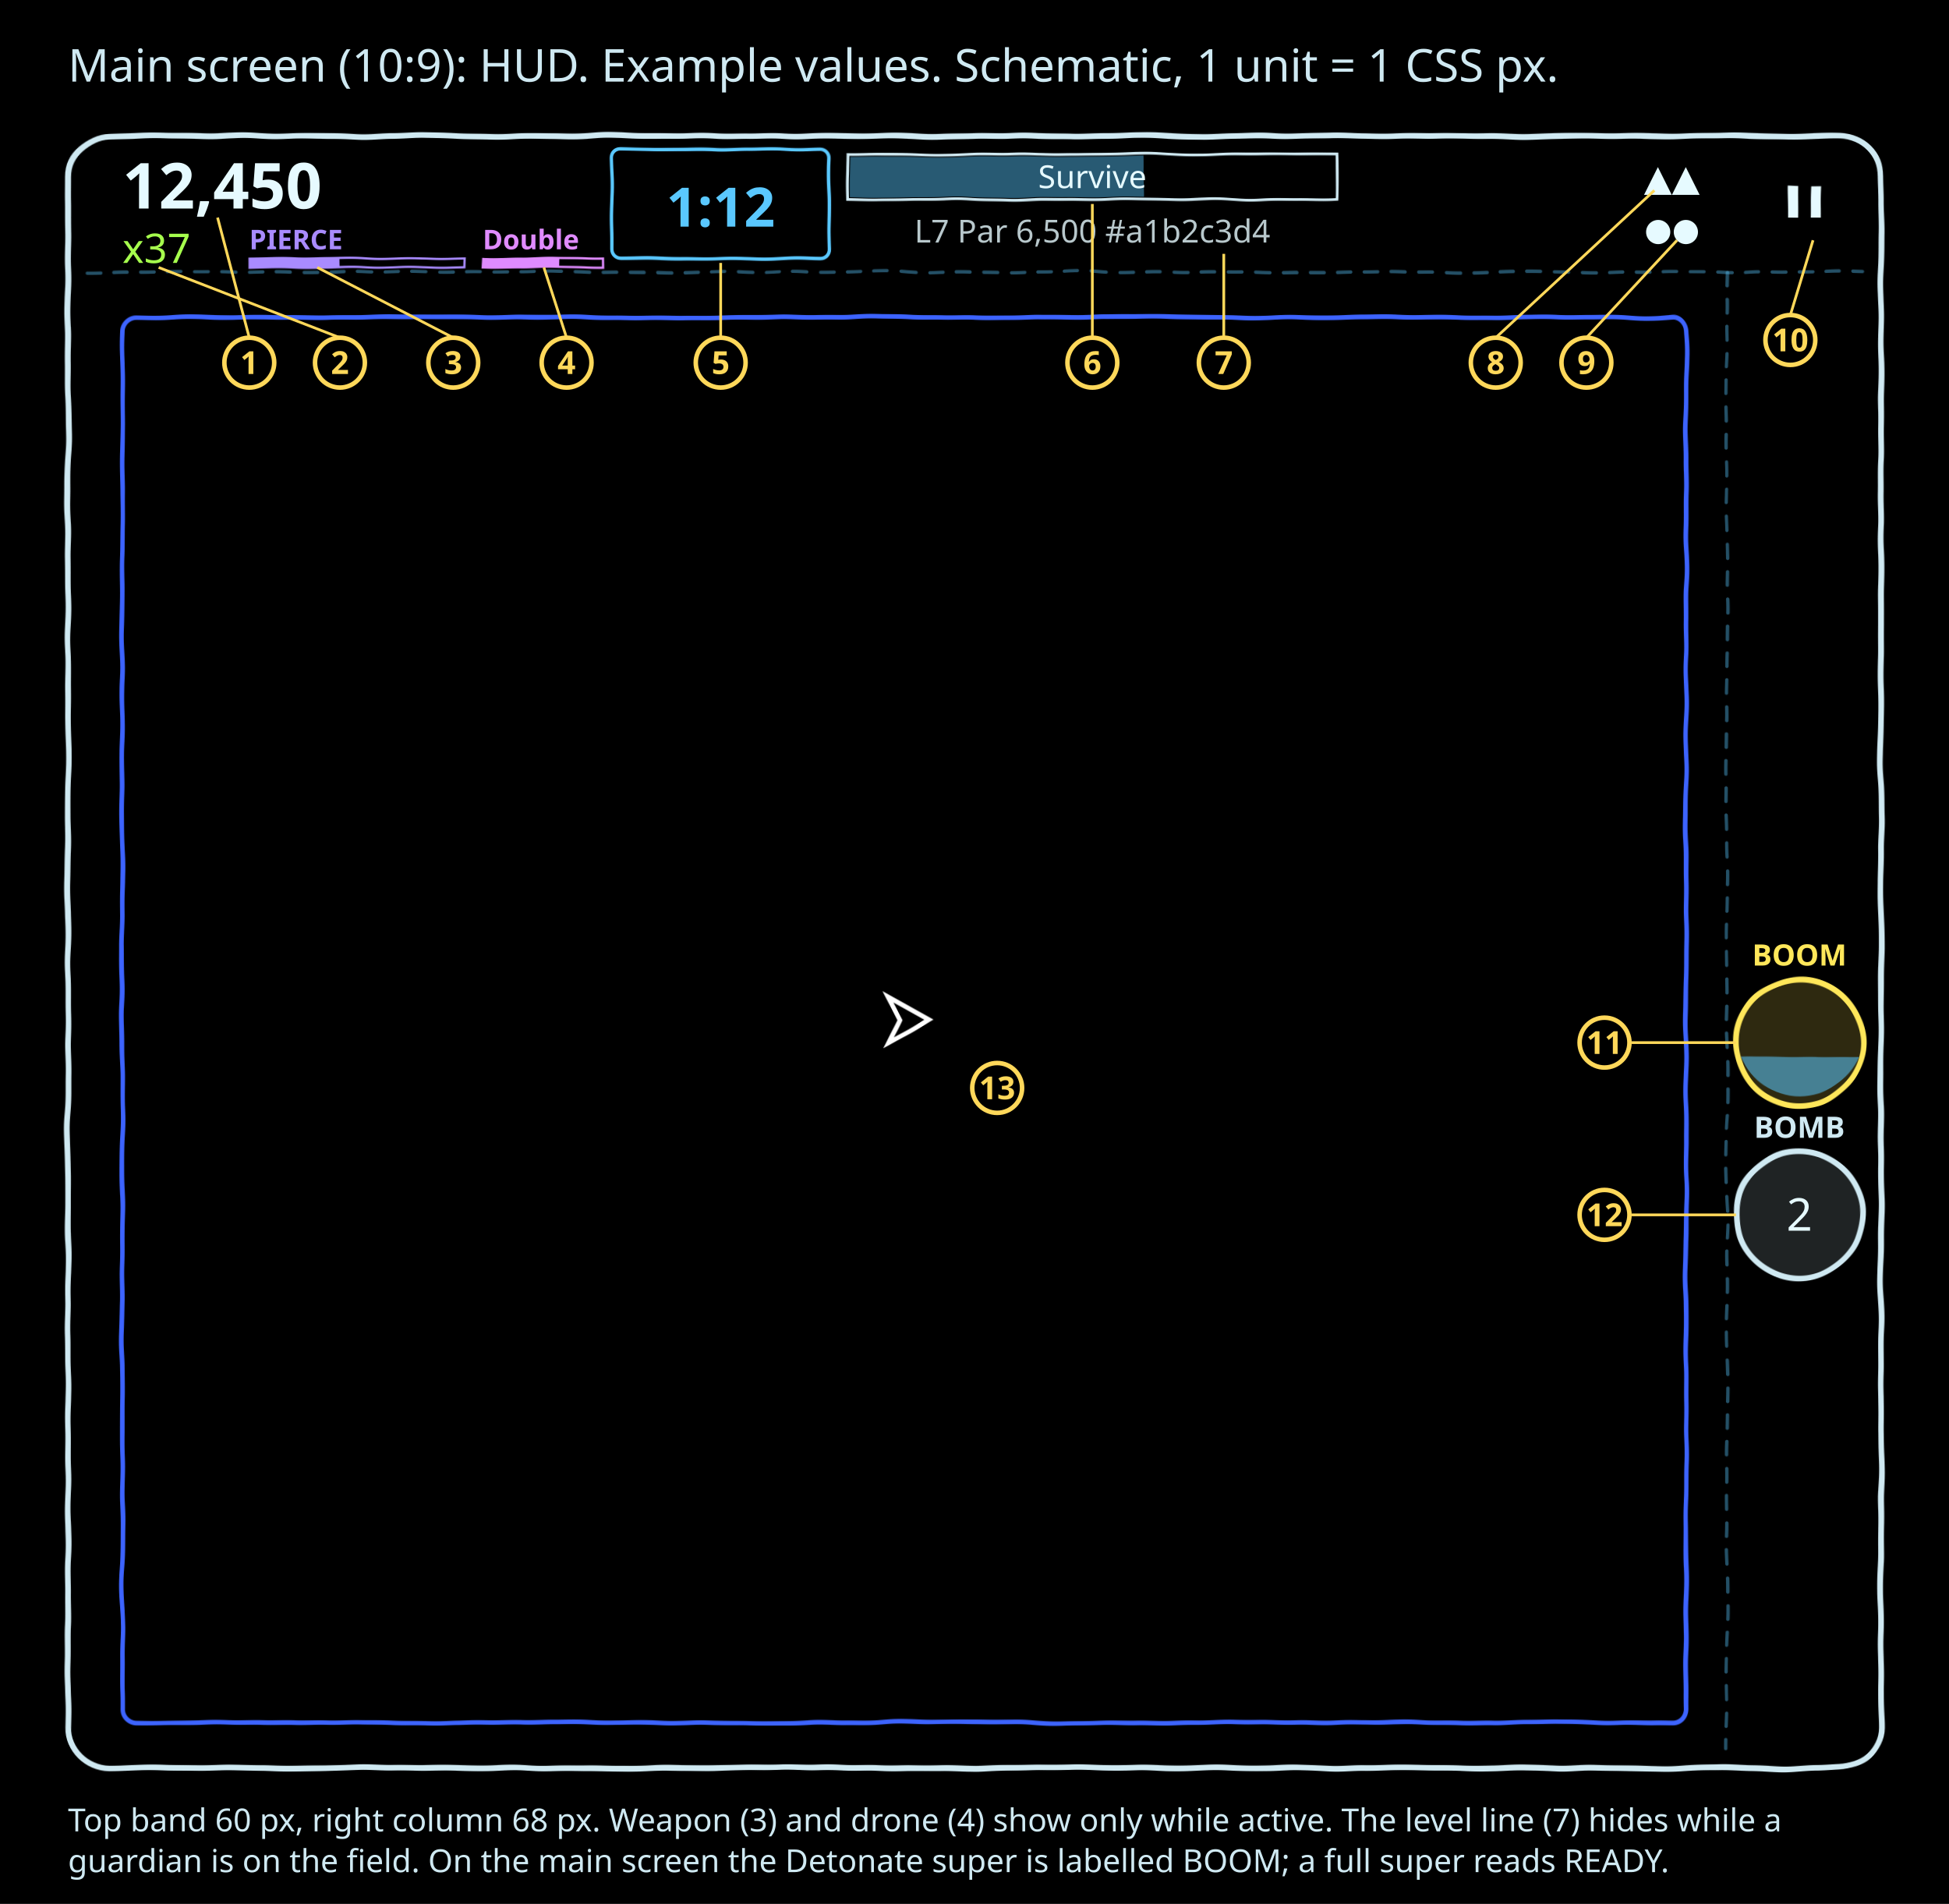
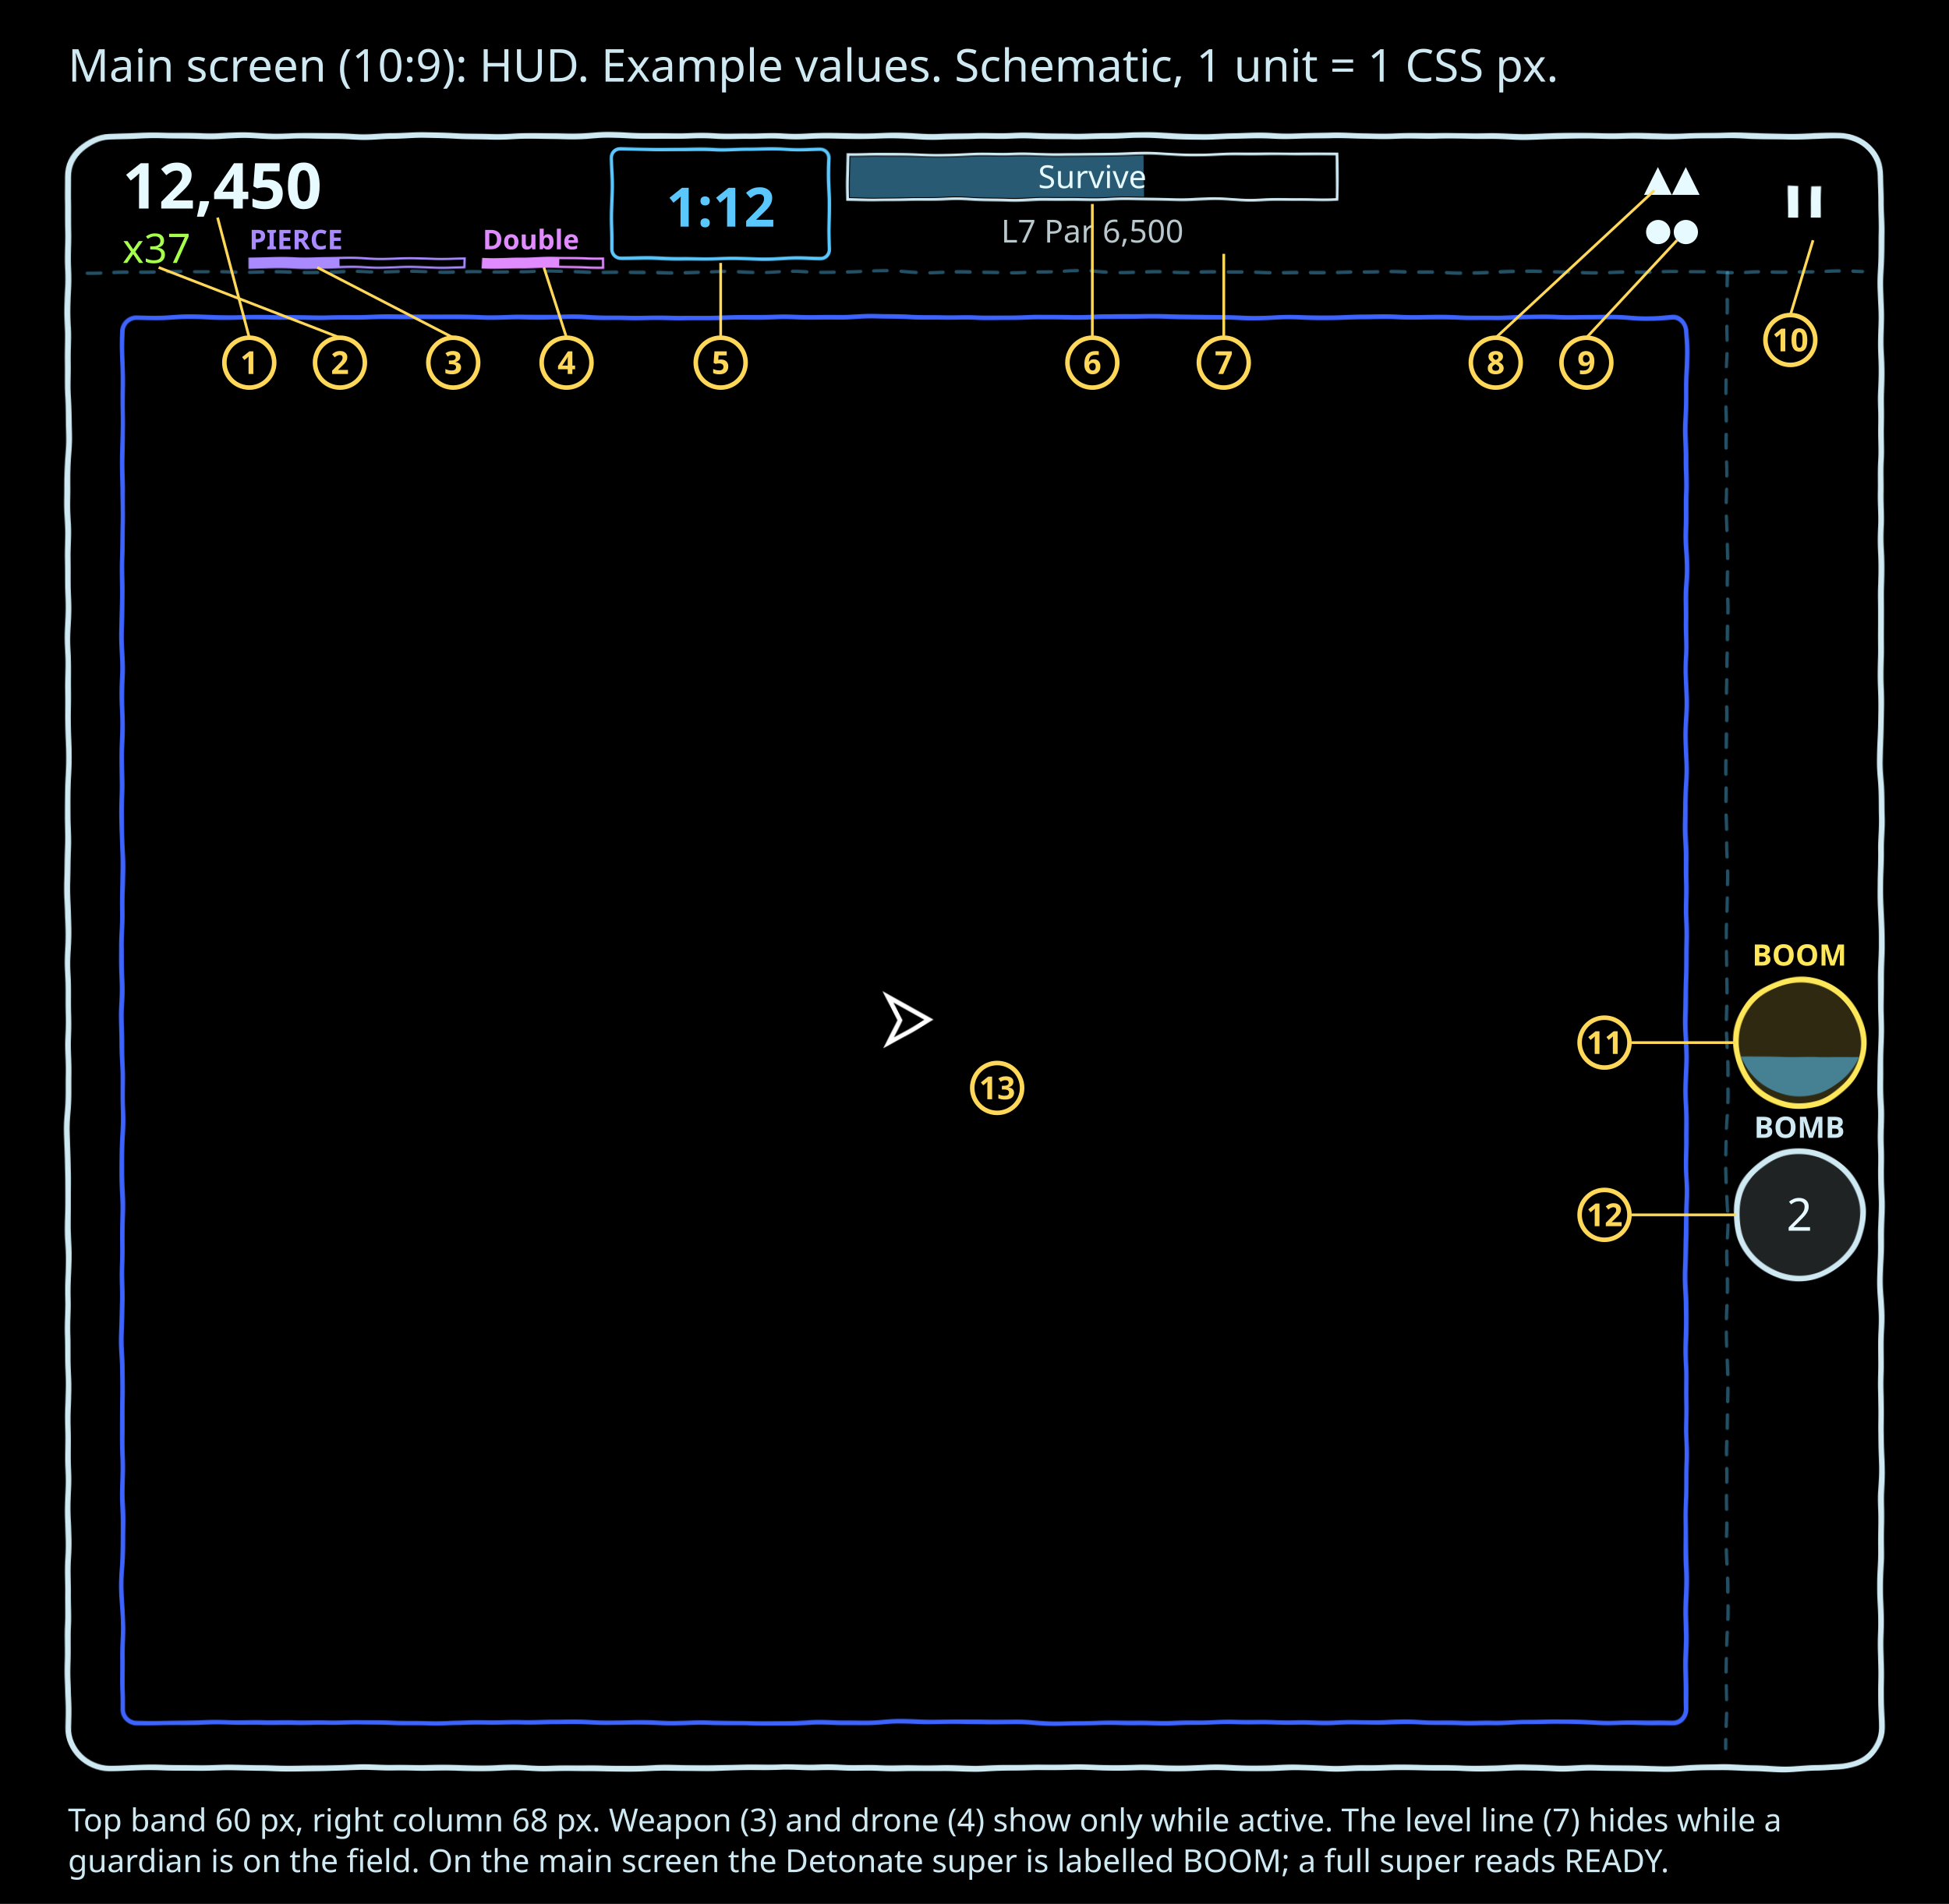
<svg xmlns="http://www.w3.org/2000/svg" viewBox="0 0 860 840" width="860" height="840" font-family="sans-serif">
  <defs>
    <filter id="rough" x="-5%" y="-5%" width="110%" height="110%">
      <feTurbulence type="fractalNoise" baseFrequency="0.035" numOctaves="2" seed="9" result="n" />
      <feDisplacementMap in="SourceGraphic" in2="n" scale="2" />
    </filter>
  </defs>
  <rect width="860" height="840" fill="#000" />
  <text x="30" y="36" fill="#cfe9f2" font-size="20">Main screen (10:9): HUD. Example values. Schematic, 1 unit = 1 CSS px.</text>
  <g transform="translate(30,60)">
    <g filter="url(#rough)" stroke-linecap="round">
      <rect x="0" y="0" width="800" height="720" rx="18" fill="none" stroke="#cfe9f2" stroke-width="2.5" />
      <line x1="8" y1="60" x2="792" y2="60" stroke="#5ac8ff" stroke-opacity="0.4" stroke-width="1.5" stroke-dasharray="6 6" />
      <line x1="732" y1="60" x2="732" y2="712" stroke="#5ac8ff" stroke-opacity="0.4" stroke-width="1.5" stroke-dasharray="6 6" />
      <rect x="24" y="80" width="690" height="620" rx="6" fill="none" stroke="#3d64ff" stroke-width="2" />
      <path d="M380 390 L362 400 L367 390 L362 380 Z" fill="none" stroke="#ffffff" stroke-width="2" />
      <rect x="80" y="54" width="95" height="4" fill="none" stroke="#a98bff" stroke-width="1" />
      <rect x="80" y="54" width="40" height="4" fill="#a98bff" stroke="none" />
      <rect x="183" y="54" width="53" height="4" fill="none" stroke="#e08bff" stroke-width="1" />
      <rect x="183" y="54" width="34" height="4" fill="#e08bff" stroke="none" />
      <rect x="240" y="6" width="96" height="48" rx="4" fill="none" stroke="#5ac8ff" stroke-width="1.5" />
      <rect x="344" y="8" width="216" height="20" fill="none" stroke="#cfe9f2" stroke-width="1.2" />
      <rect x="345" y="9" width="130" height="18" fill="#5ac8ff" fill-opacity="0.45" stroke="none" />
      <rect x="759" y="22" width="4.4" height="14" fill="#e6faff" />
      <rect x="769" y="22" width="4.4" height="14" fill="#e6faff" />
      <circle cx="764" cy="400" r="28" fill="#ffe75a" fill-opacity="0.18" stroke="#ffe75a" stroke-width="2.5" />
      <path d="M738 406 A28 28 0 0 0 790 406 Z" fill="#5ac8ff" fill-opacity="0.55" stroke="none" />
      <circle cx="764" cy="476" r="28" fill="#cfe9f2" fill-opacity="0.15" stroke="#cfe9f2" stroke-width="2.5" />
    </g>
    <text x="24" y="32" fill="#e6faff" font-size="28" font-weight="600">12,450</text>
    <text x="24" y="56" fill="#a6ff4d" font-size="18">x37</text>
    <text x="80" y="50" fill="#a98bff" font-size="12" font-weight="600">PIERCE</text>
    <text x="183" y="50" fill="#e08bff" font-size="12" font-weight="600">Double</text>
    <text x="288" y="40" fill="#5ac8ff" font-size="24" font-weight="700" text-anchor="middle">1:12</text>
    <text x="452" y="23" fill="#e6faff" font-size="14" text-anchor="middle">Survive</text>
-     <text x="452" y="47" fill="#e6faff" fill-opacity="0.8" font-size="14" text-anchor="middle">L7  Par 6,500  #a1b2c3d4</text>
+     <text x="452" y="47" fill="#e6faff" fill-opacity="0.8" font-size="14" text-anchor="middle">L7  Par 6,500</text>
    <text x="720" y="24" fill="#e6faff" font-size="16" text-anchor="end">▲▲</text>
    <text x="720" y="46" fill="#e6faff" font-size="14" text-anchor="end">●●</text>
    <text x="764" y="366" fill="#ffe75a" font-size="13" font-weight="700" text-anchor="middle">BOOM</text>
    <text x="764" y="442" fill="#cfe9f2" font-size="13" font-weight="700" text-anchor="middle">BOMB</text>
    <text x="764" y="483" fill="#e6faff" font-size="20" text-anchor="middle">2</text>
  </g>
  <g stroke="#ffd85a" stroke-width="1.2">
    <line x1="110" y1="149" x2="96" y2="96" />
    <line x1="150" y1="149" x2="70" y2="118" />
    <line x1="200" y1="149" x2="140" y2="118" />
    <line x1="250" y1="149" x2="240" y2="118" />
    <line x1="318" y1="149" x2="318" y2="116" />
    <line x1="482" y1="149" x2="482" y2="90" />
    <line x1="540" y1="149" x2="540" y2="112" />
    <line x1="660" y1="149" x2="730" y2="84" />
    <line x1="700" y1="149" x2="740" y2="106" />
    <line x1="790" y1="139" x2="800" y2="106" />
    <line x1="720" y1="460" x2="766" y2="460" />
    <line x1="720" y1="536" x2="766" y2="536" />
  </g>
  <g font-size="14" font-weight="700" text-anchor="middle">
    <g transform="translate(110,160)">
      <circle r="11" fill="#000" stroke="#ffd85a" stroke-width="2" />
      <text y="5" fill="#ffd85a">1</text>
    </g>
    <g transform="translate(150,160)">
      <circle r="11" fill="#000" stroke="#ffd85a" stroke-width="2" />
      <text y="5" fill="#ffd85a">2</text>
    </g>
    <g transform="translate(200,160)">
      <circle r="11" fill="#000" stroke="#ffd85a" stroke-width="2" />
      <text y="5" fill="#ffd85a">3</text>
    </g>
    <g transform="translate(250,160)">
      <circle r="11" fill="#000" stroke="#ffd85a" stroke-width="2" />
      <text y="5" fill="#ffd85a">4</text>
    </g>
    <g transform="translate(318,160)">
      <circle r="11" fill="#000" stroke="#ffd85a" stroke-width="2" />
      <text y="5" fill="#ffd85a">5</text>
    </g>
    <g transform="translate(482,160)">
      <circle r="11" fill="#000" stroke="#ffd85a" stroke-width="2" />
      <text y="5" fill="#ffd85a">6</text>
    </g>
    <g transform="translate(540,160)">
      <circle r="11" fill="#000" stroke="#ffd85a" stroke-width="2" />
      <text y="5" fill="#ffd85a">7</text>
    </g>
    <g transform="translate(660,160)">
      <circle r="11" fill="#000" stroke="#ffd85a" stroke-width="2" />
      <text y="5" fill="#ffd85a">8</text>
    </g>
    <g transform="translate(700,160)">
      <circle r="11" fill="#000" stroke="#ffd85a" stroke-width="2" />
      <text y="5" fill="#ffd85a">9</text>
    </g>
    <g transform="translate(790,150)">
      <circle r="11" fill="#000" stroke="#ffd85a" stroke-width="2" />
      <text y="5" fill="#ffd85a">10</text>
    </g>
    <g transform="translate(708,460)">
      <circle r="11" fill="#000" stroke="#ffd85a" stroke-width="2" />
      <text y="5" fill="#ffd85a">11</text>
    </g>
    <g transform="translate(708,536)">
      <circle r="11" fill="#000" stroke="#ffd85a" stroke-width="2" />
      <text y="5" fill="#ffd85a">12</text>
    </g>
    <g transform="translate(440,480)">
      <circle r="11" fill="#000" stroke="#ffd85a" stroke-width="2" />
      <text y="5" fill="#ffd85a">13</text>
    </g>
  </g>
  <text x="30" y="808" fill="#cfe9f2" font-size="14">Top band 60 px, right column 68 px. Weapon (3) and drone (4) show only while active. The level line (7) hides while a</text>
  <text x="30" y="826" fill="#cfe9f2" font-size="14">guardian is on the field. On the main screen the Detonate super is labelled BOOM; a full super reads READY.</text>
</svg>
